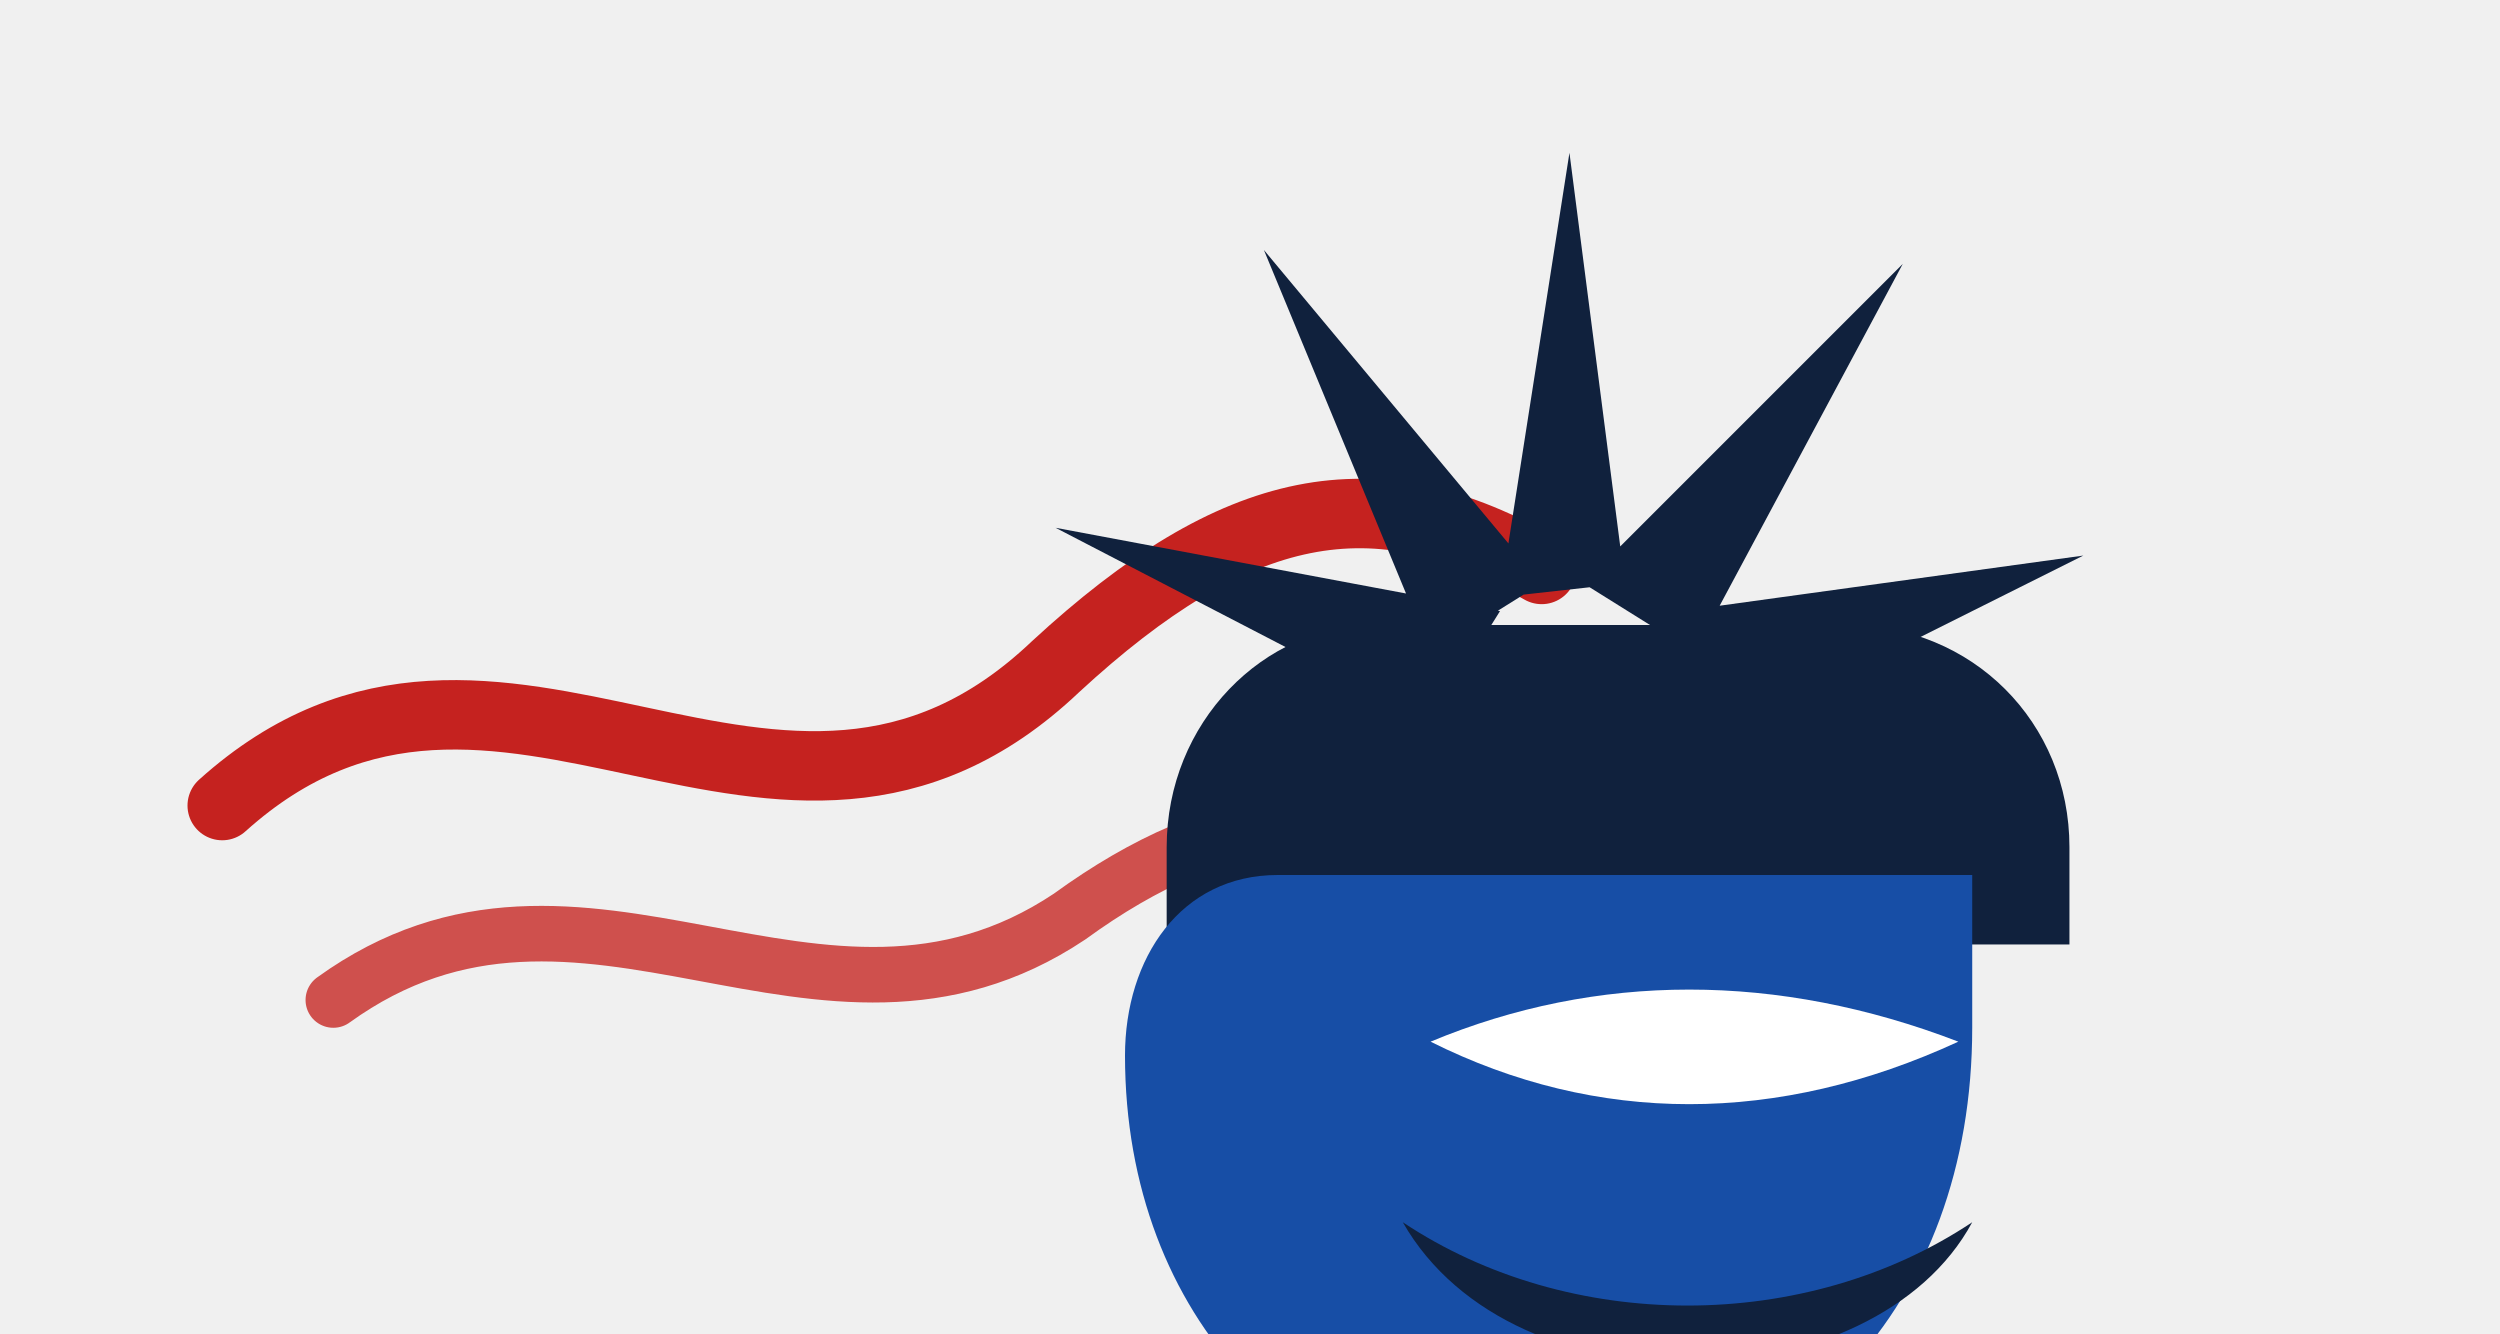
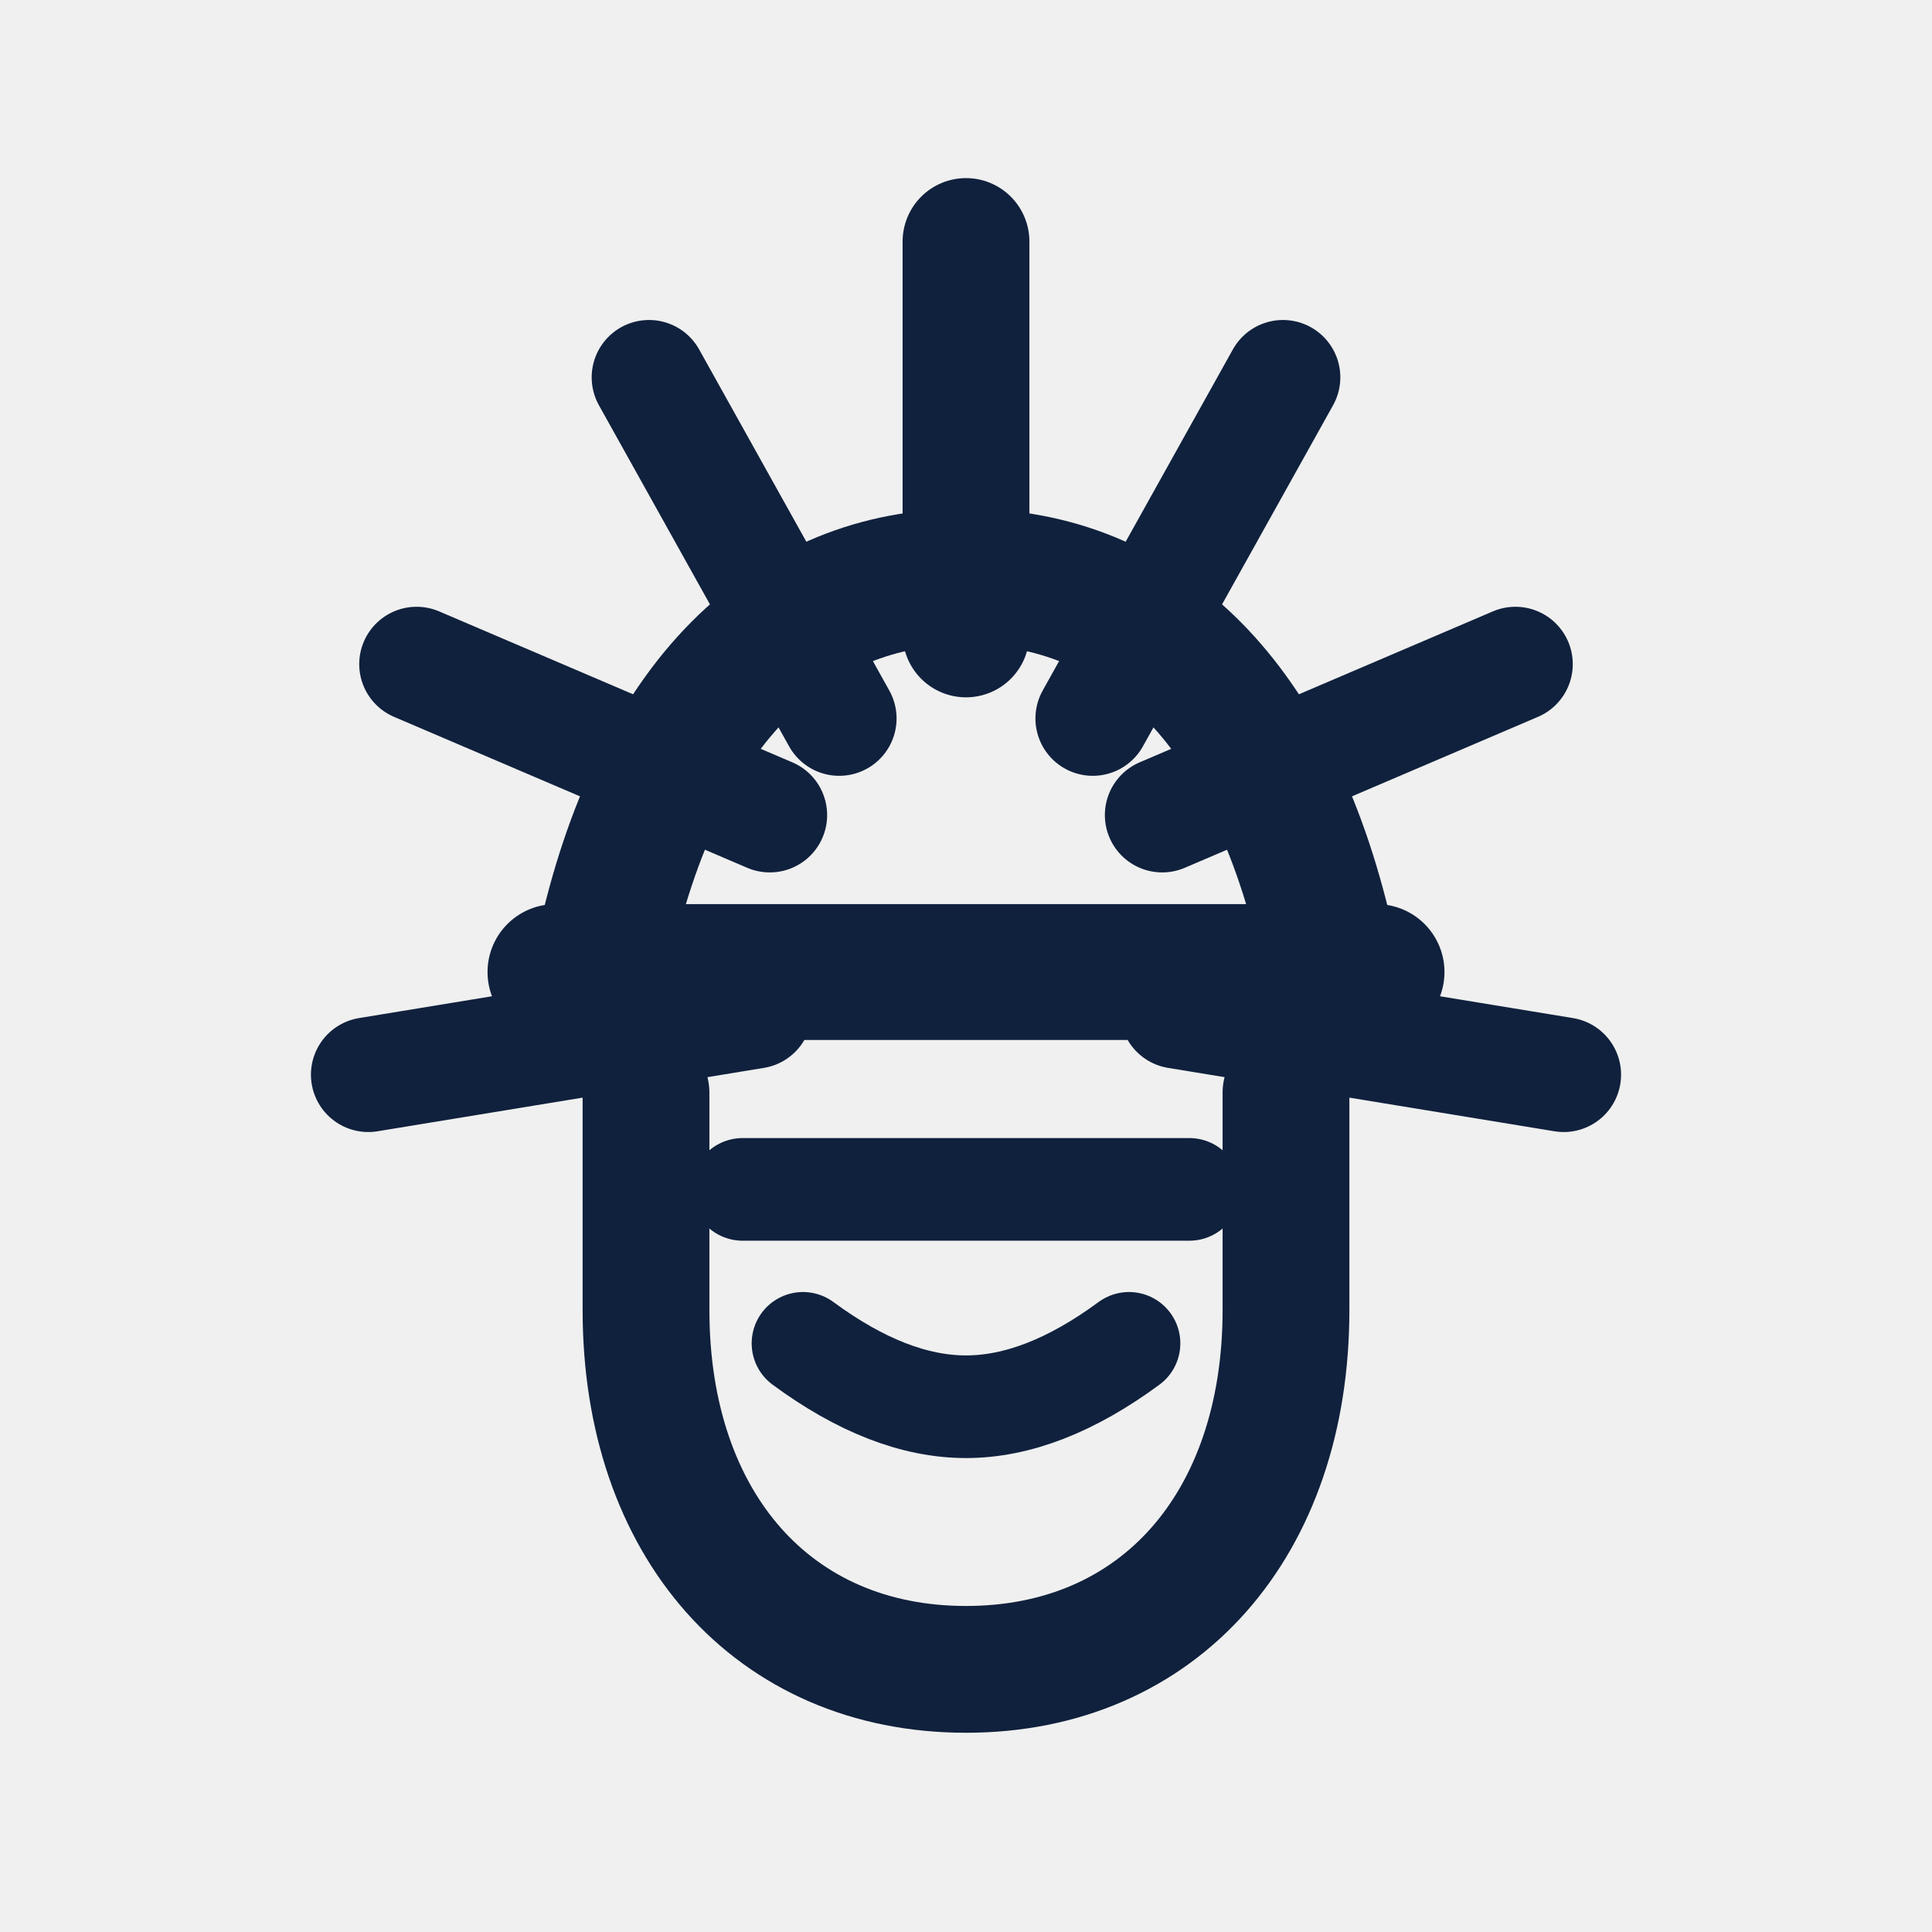
- <svg xmlns="http://www.w3.org/2000/svg" viewBox="0 0 180 96" role="img" aria-label="Green Card Application Services Liberty mark">
-   <path fill="none" stroke="#c5221f" stroke-linecap="round" stroke-width="5" d="M16 58c20-18 40 9 60-10 13-12 23-14 35-7" />
-   <path fill="none" stroke="#c5221f" stroke-linecap="round" stroke-width="4" opacity=".78" d="M24 72c18-13 35 6 53-6 11-8 21-9 31-3" />
-   <path fill="#10213d" d="M113 11 108 43l9-1zm-22 7 12 29 8-5zm46 1-23 23 8 5zM76 38l27 14 5-8zm74 2-29 4 3 9z" />
-   <path fill="#10213d" d="M99 45h34c9 0 16 7 16 16v7H84v-7c0-9 7-16 15-16z" />
-   <path fill="#174ea6" d="M92 63h50v11c0 20-13 34-32 34-16 0-29-13-29-32 0-7 4-13 11-13z" />
-   <path fill="#fff" d="M103 75c12-5 25-5 38 0-13 6-26 6-38 0z" />
-   <path fill="#10213d" d="M101 88c12 8 29 8 41 0-7 13-33 14-41 0z" />
+ <svg xmlns="http://www.w3.org/2000/svg" viewBox="0 0 64 64" role="img" aria-label="Green Card Application Services Liberty mark">
+   <g fill="none" stroke="#10213d" stroke-linecap="round" stroke-linejoin="round">
+     <path stroke-width="4.2" d="M32 8v13" />
+     <path stroke-width="3.8" d="m21.5 12.5 6.3 11.3M42.5 12.5l-6.3 11.3M13.8 22l11.7 5M50.2 22l-11.7 5M12.2 35.6l12.8-2.1M51.8 35.6 39 33.5" />
+     <path stroke-width="4.5" d="M20 31.5c1.8-8.3 6.2-12.4 12-12.4s10.2 4.1 12 12.4" />
+     <path stroke-width="4.5" d="M18.4 32.2h27.2" />
+     <path stroke-width="4.2" d="M21.4 36.2v7.2c0 7.1 4.2 11.9 10.6 11.9s10.6-4.8 10.6-11.9v-7.2" />
+     <path stroke-width="3.4" d="M26.6 44.5c1.9 1.4 3.7 2.1 5.4 2.1s3.5-.7 5.4-2.1" />
+     <path stroke-width="3.4" d="M24.6 39.4h14.8" />
+   </g>
</svg>
